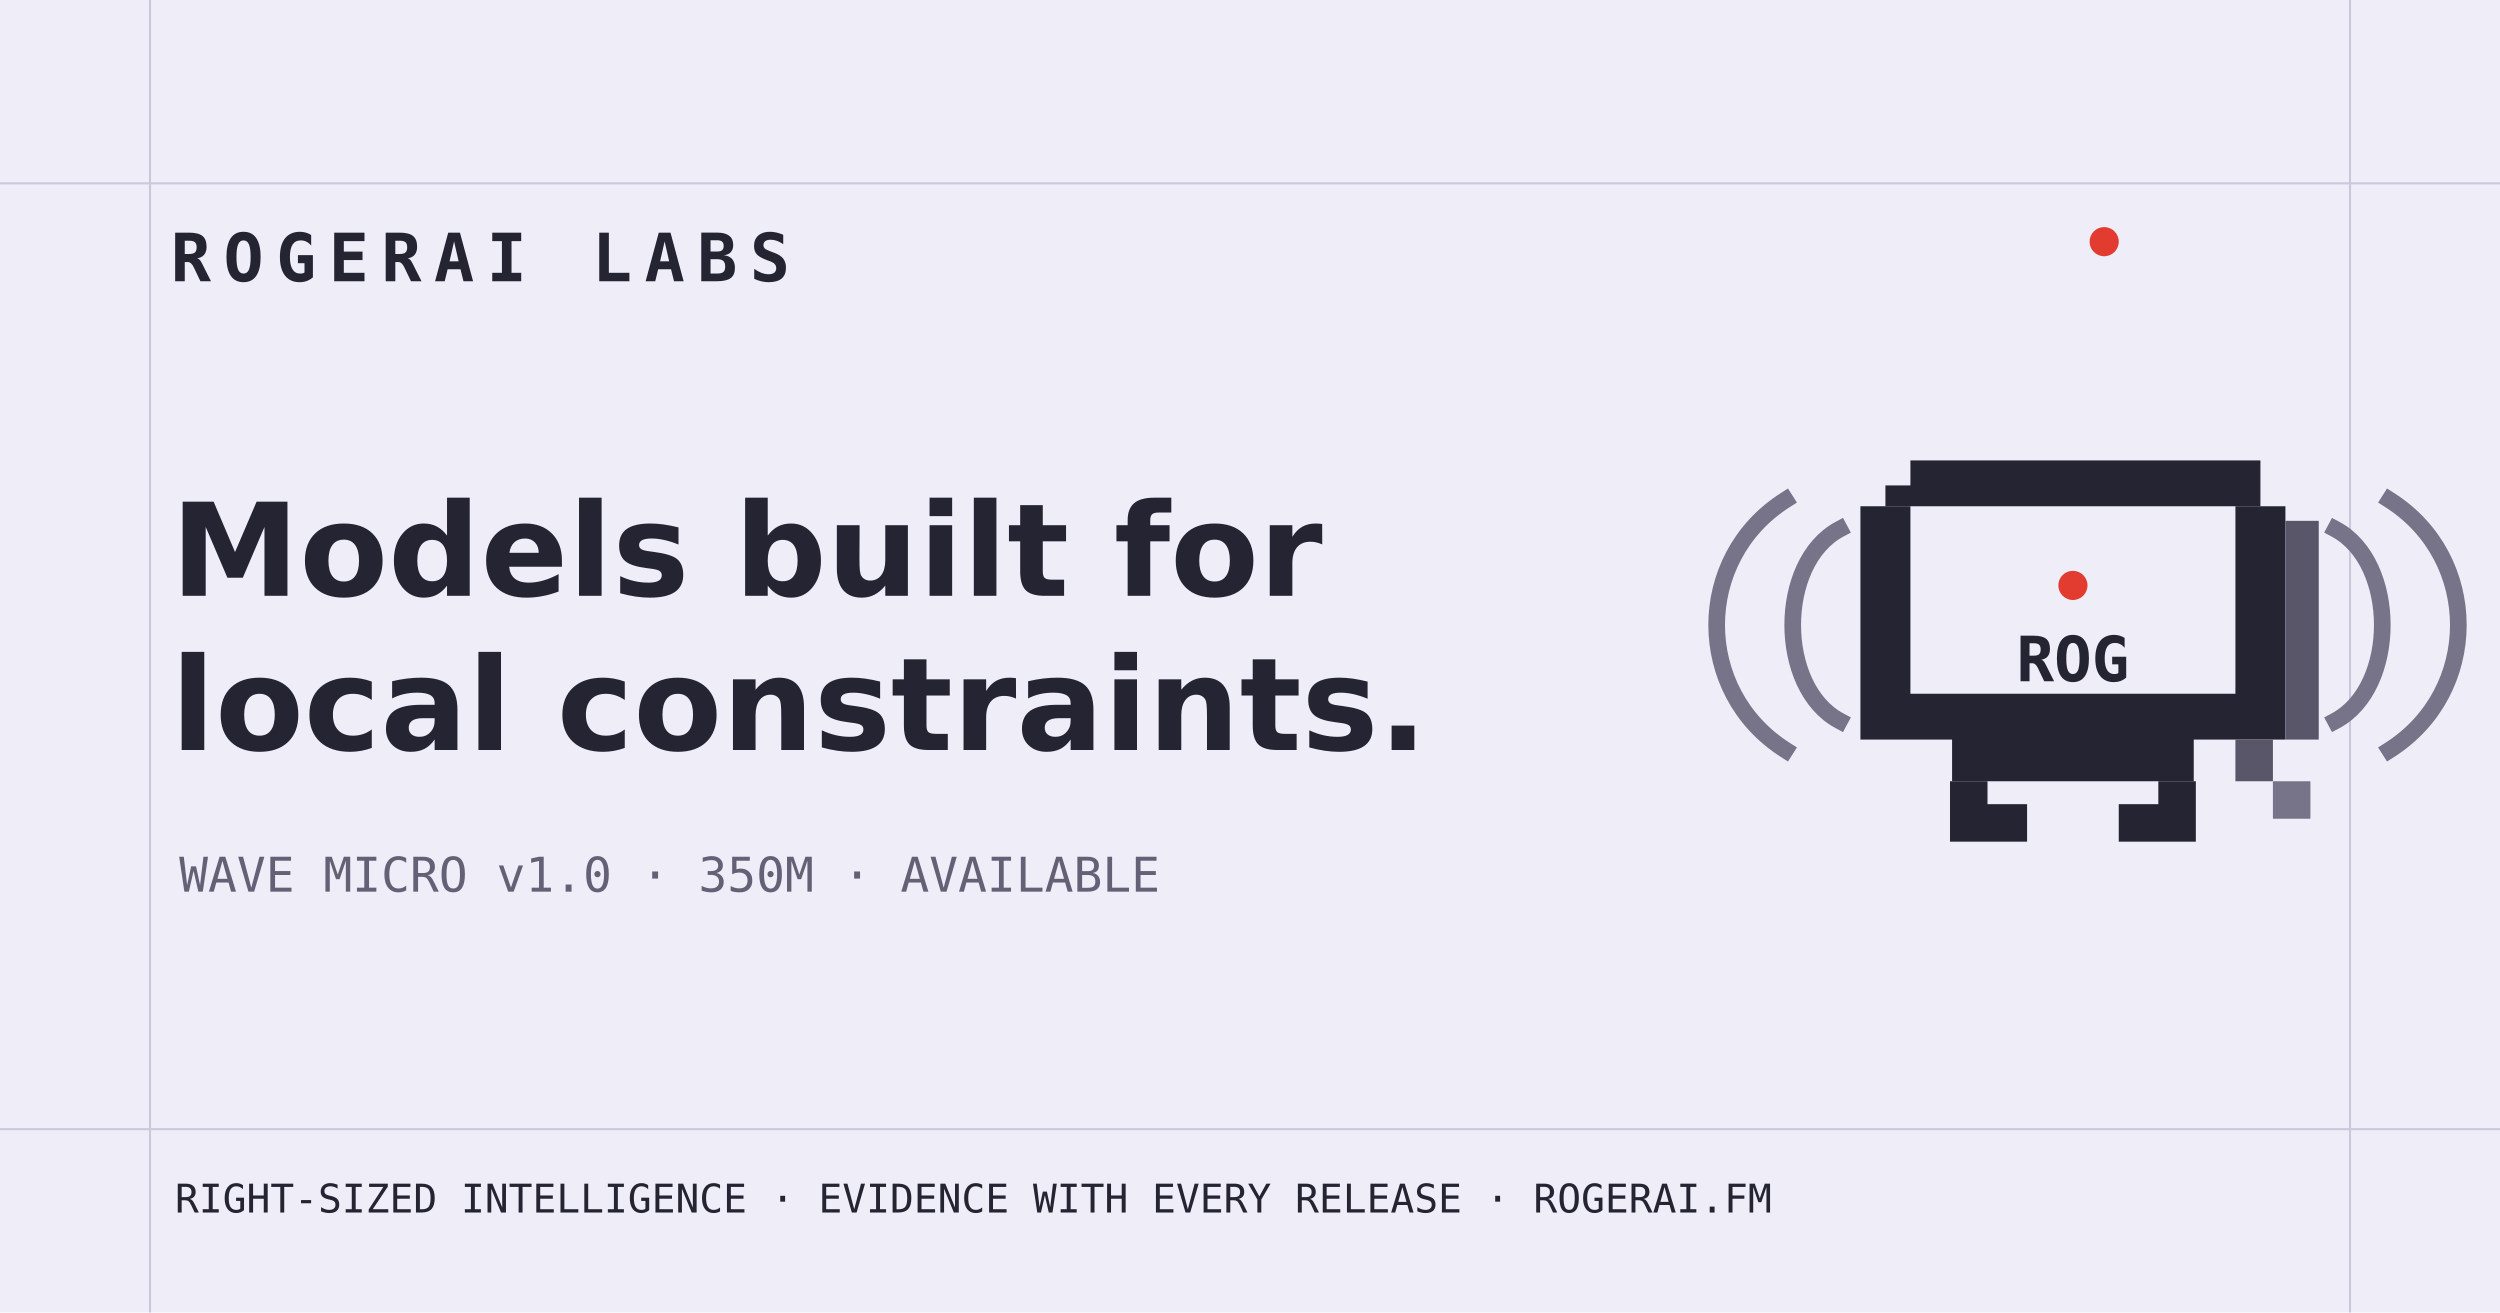
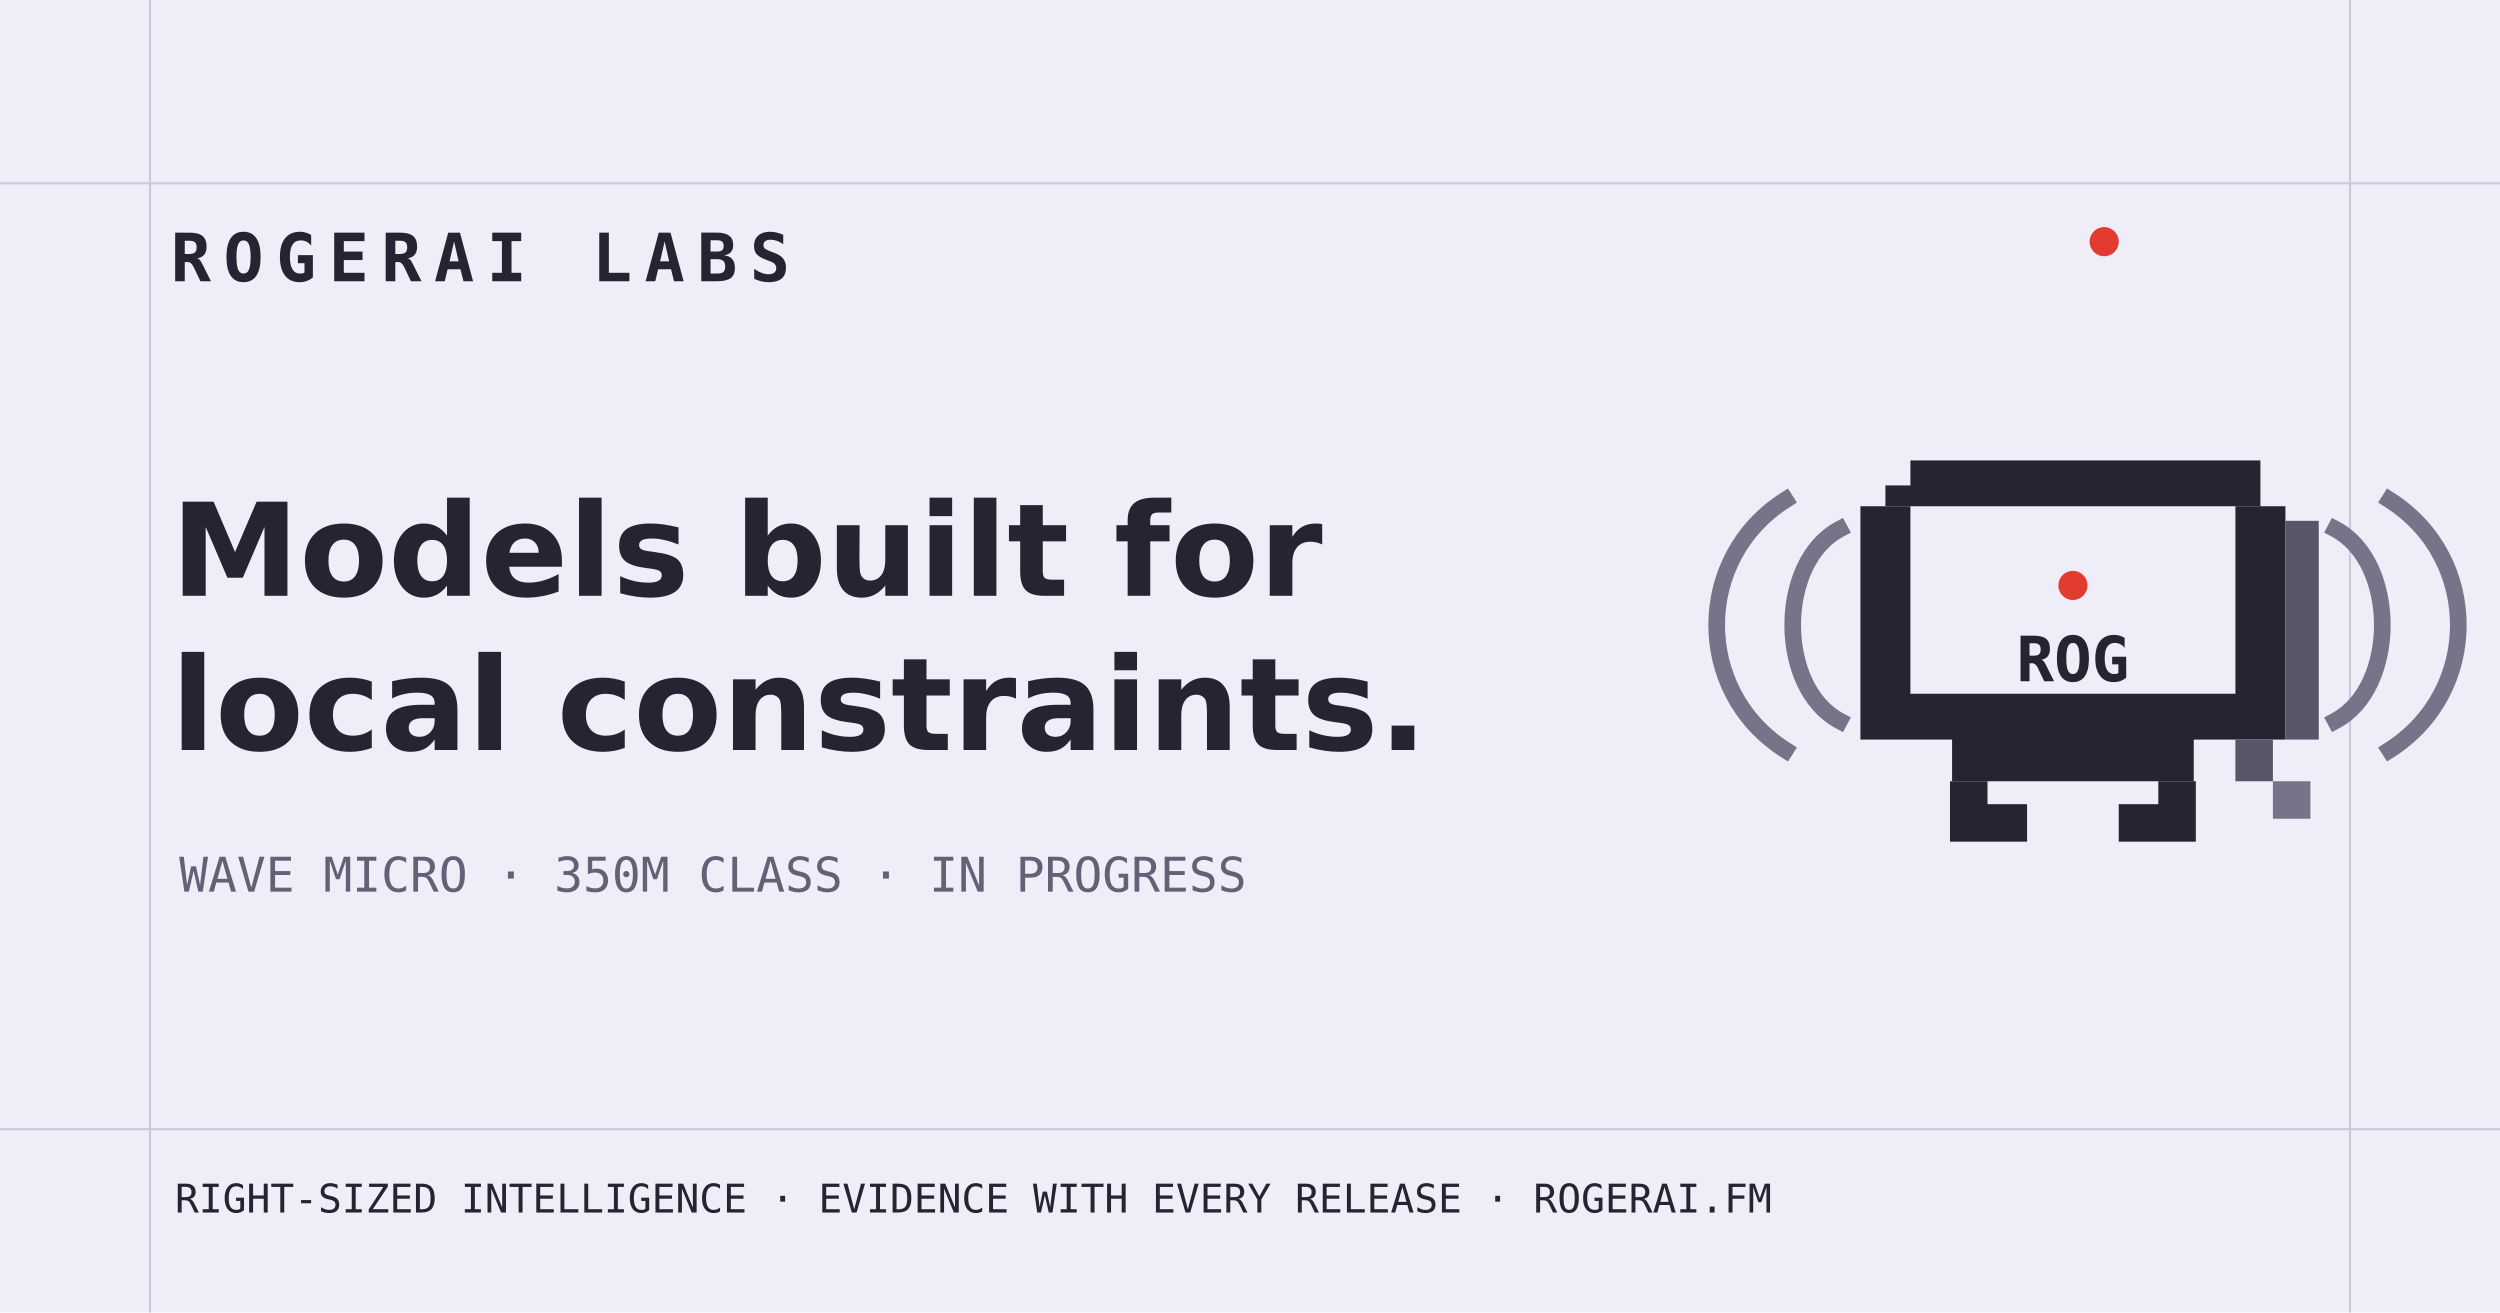
<svg xmlns="http://www.w3.org/2000/svg" width="1200" height="630" viewBox="0 0 1200 630">
  <rect width="1200" height="630" fill="#eeedf8" />
  <path d="M0 88H1200M0 542H1200" stroke="#cac8dc" />
  <path d="M72 0V630M1128 0V630" stroke="#cac8dc" />
  <circle cx="1010" cy="116" r="7" fill="#e23b2f" />
  <text x="82" y="135" fill="#252432" font-family="DejaVu Sans Mono,monospace" font-size="32" font-weight="700" letter-spacing="6">ROGERAI LABS</text>
  <text x="82" y="286" fill="#252432" font-family="DejaVu Sans,sans-serif" font-size="62" font-weight="700">Models built for</text>
  <text x="82" y="360" fill="#252432" font-family="DejaVu Sans,sans-serif" font-size="62" font-weight="700">local constraints.</text>
-   <text x="86" y="428" fill="#646176" font-family="DejaVu Sans Mono,monospace" font-size="23">WAVE MICRO v1.0 · 350M · AVAILABLE</text>
+   <text x="86" y="428" fill="#646176" font-family="DejaVu Sans Mono,monospace" font-size="23">WAVE MICRO · 350M CLASS · IN PROGRESS</text>
  <g transform="translate(835 205)">
    <path d="M48 49C18 65 18 125 48 141M22 35C-22 63-22 127 22 155M286 49c30 16 30 76 0 92M312 35c44 28 44 92 0 120" fill="none" stroke="#777389" stroke-width="8" stroke-linecap="square" />
    <path d="M82 16h168v22H70V28h12z" fill="#252432" />
    <path d="M58 38h24v112H58zM238 38h24v112h-24zM82 128h156v22h-20v20H102v-20H82z" fill="#252432" />
    <path d="M262 45h16v105h-16zM238 150h18v20h-18z" fill="#59566a" />
    <path d="M256 170h18v18h-18z" fill="#777389" />
    <circle cx="160" cy="76" r="7" fill="#e23b2f" />
    <text x="160" y="122" text-anchor="middle" fill="#252432" font-family="DejaVu Sans Mono,monospace" font-size="30" font-weight="700">ROG</text>
    <path d="M110 170v20h28M210 170v20h-28" fill="none" stroke="#252432" stroke-width="18" />
  </g>
  <text x="84" y="582" fill="#252432" font-family="DejaVu Sans Mono,monospace" font-size="19">RIGHT-SIZED INTELLIGENCE · EVIDENCE WITH EVERY RELEASE · ROGERAI.FM</text>
</svg>
